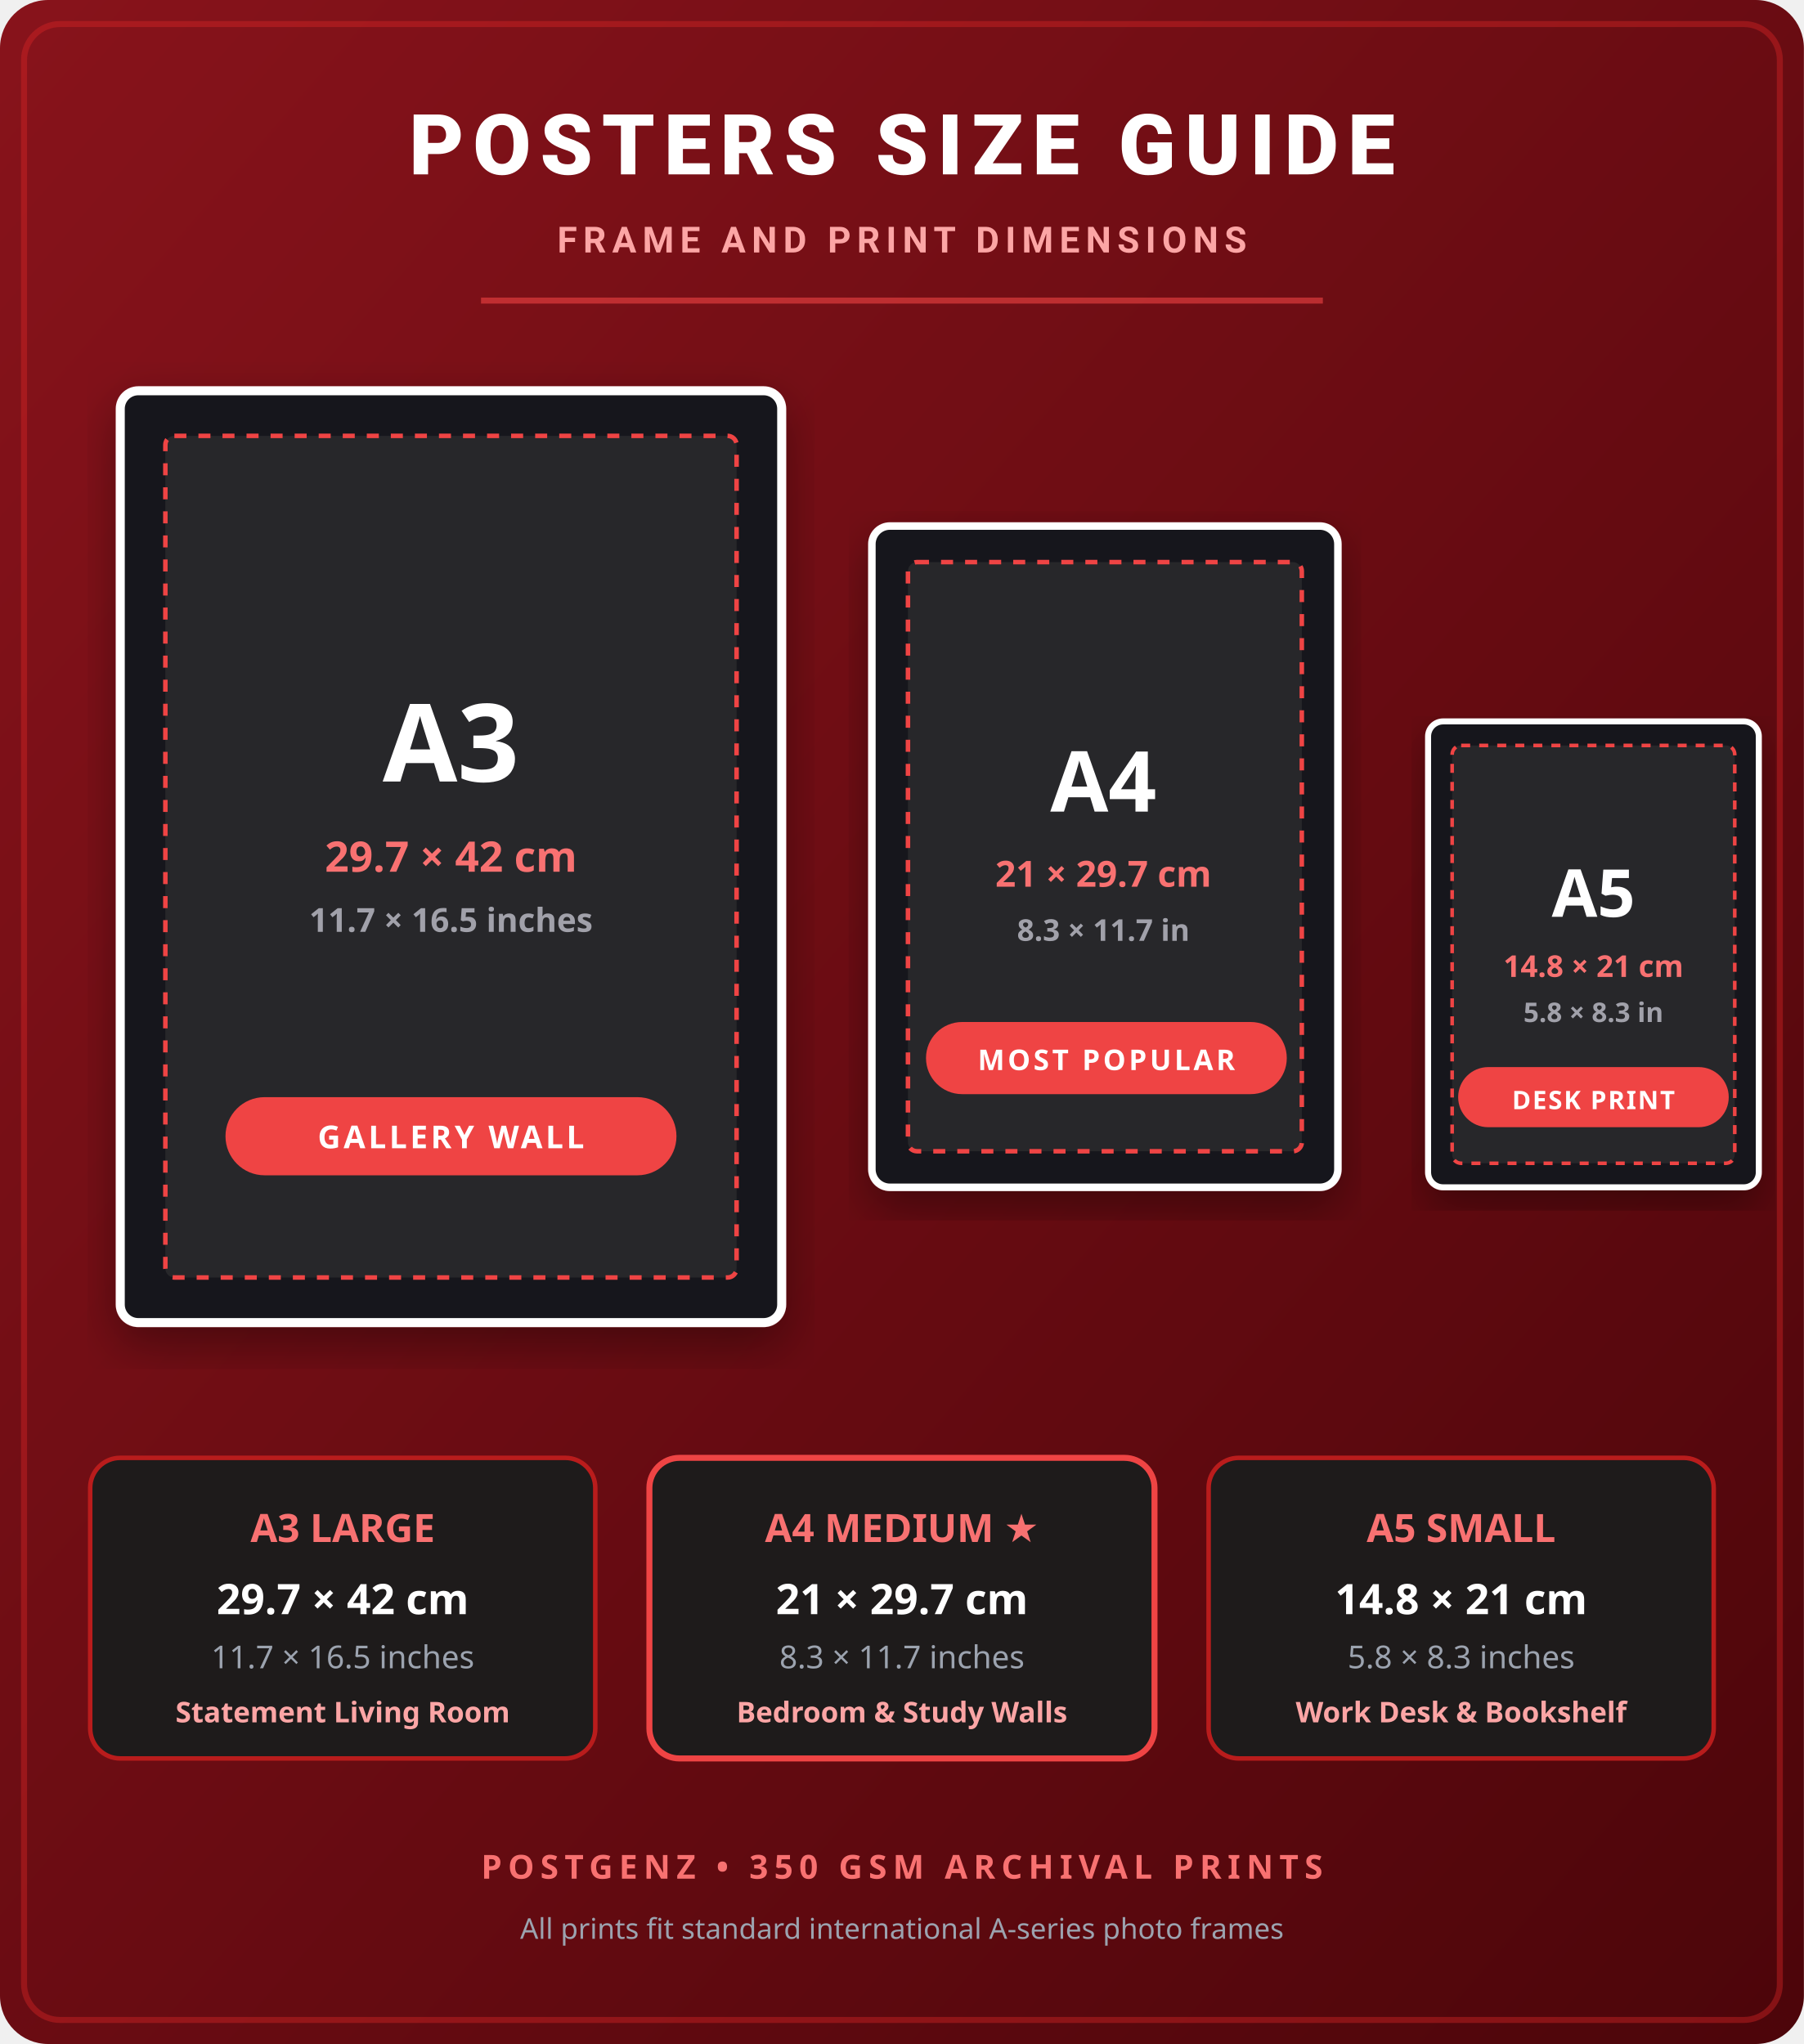
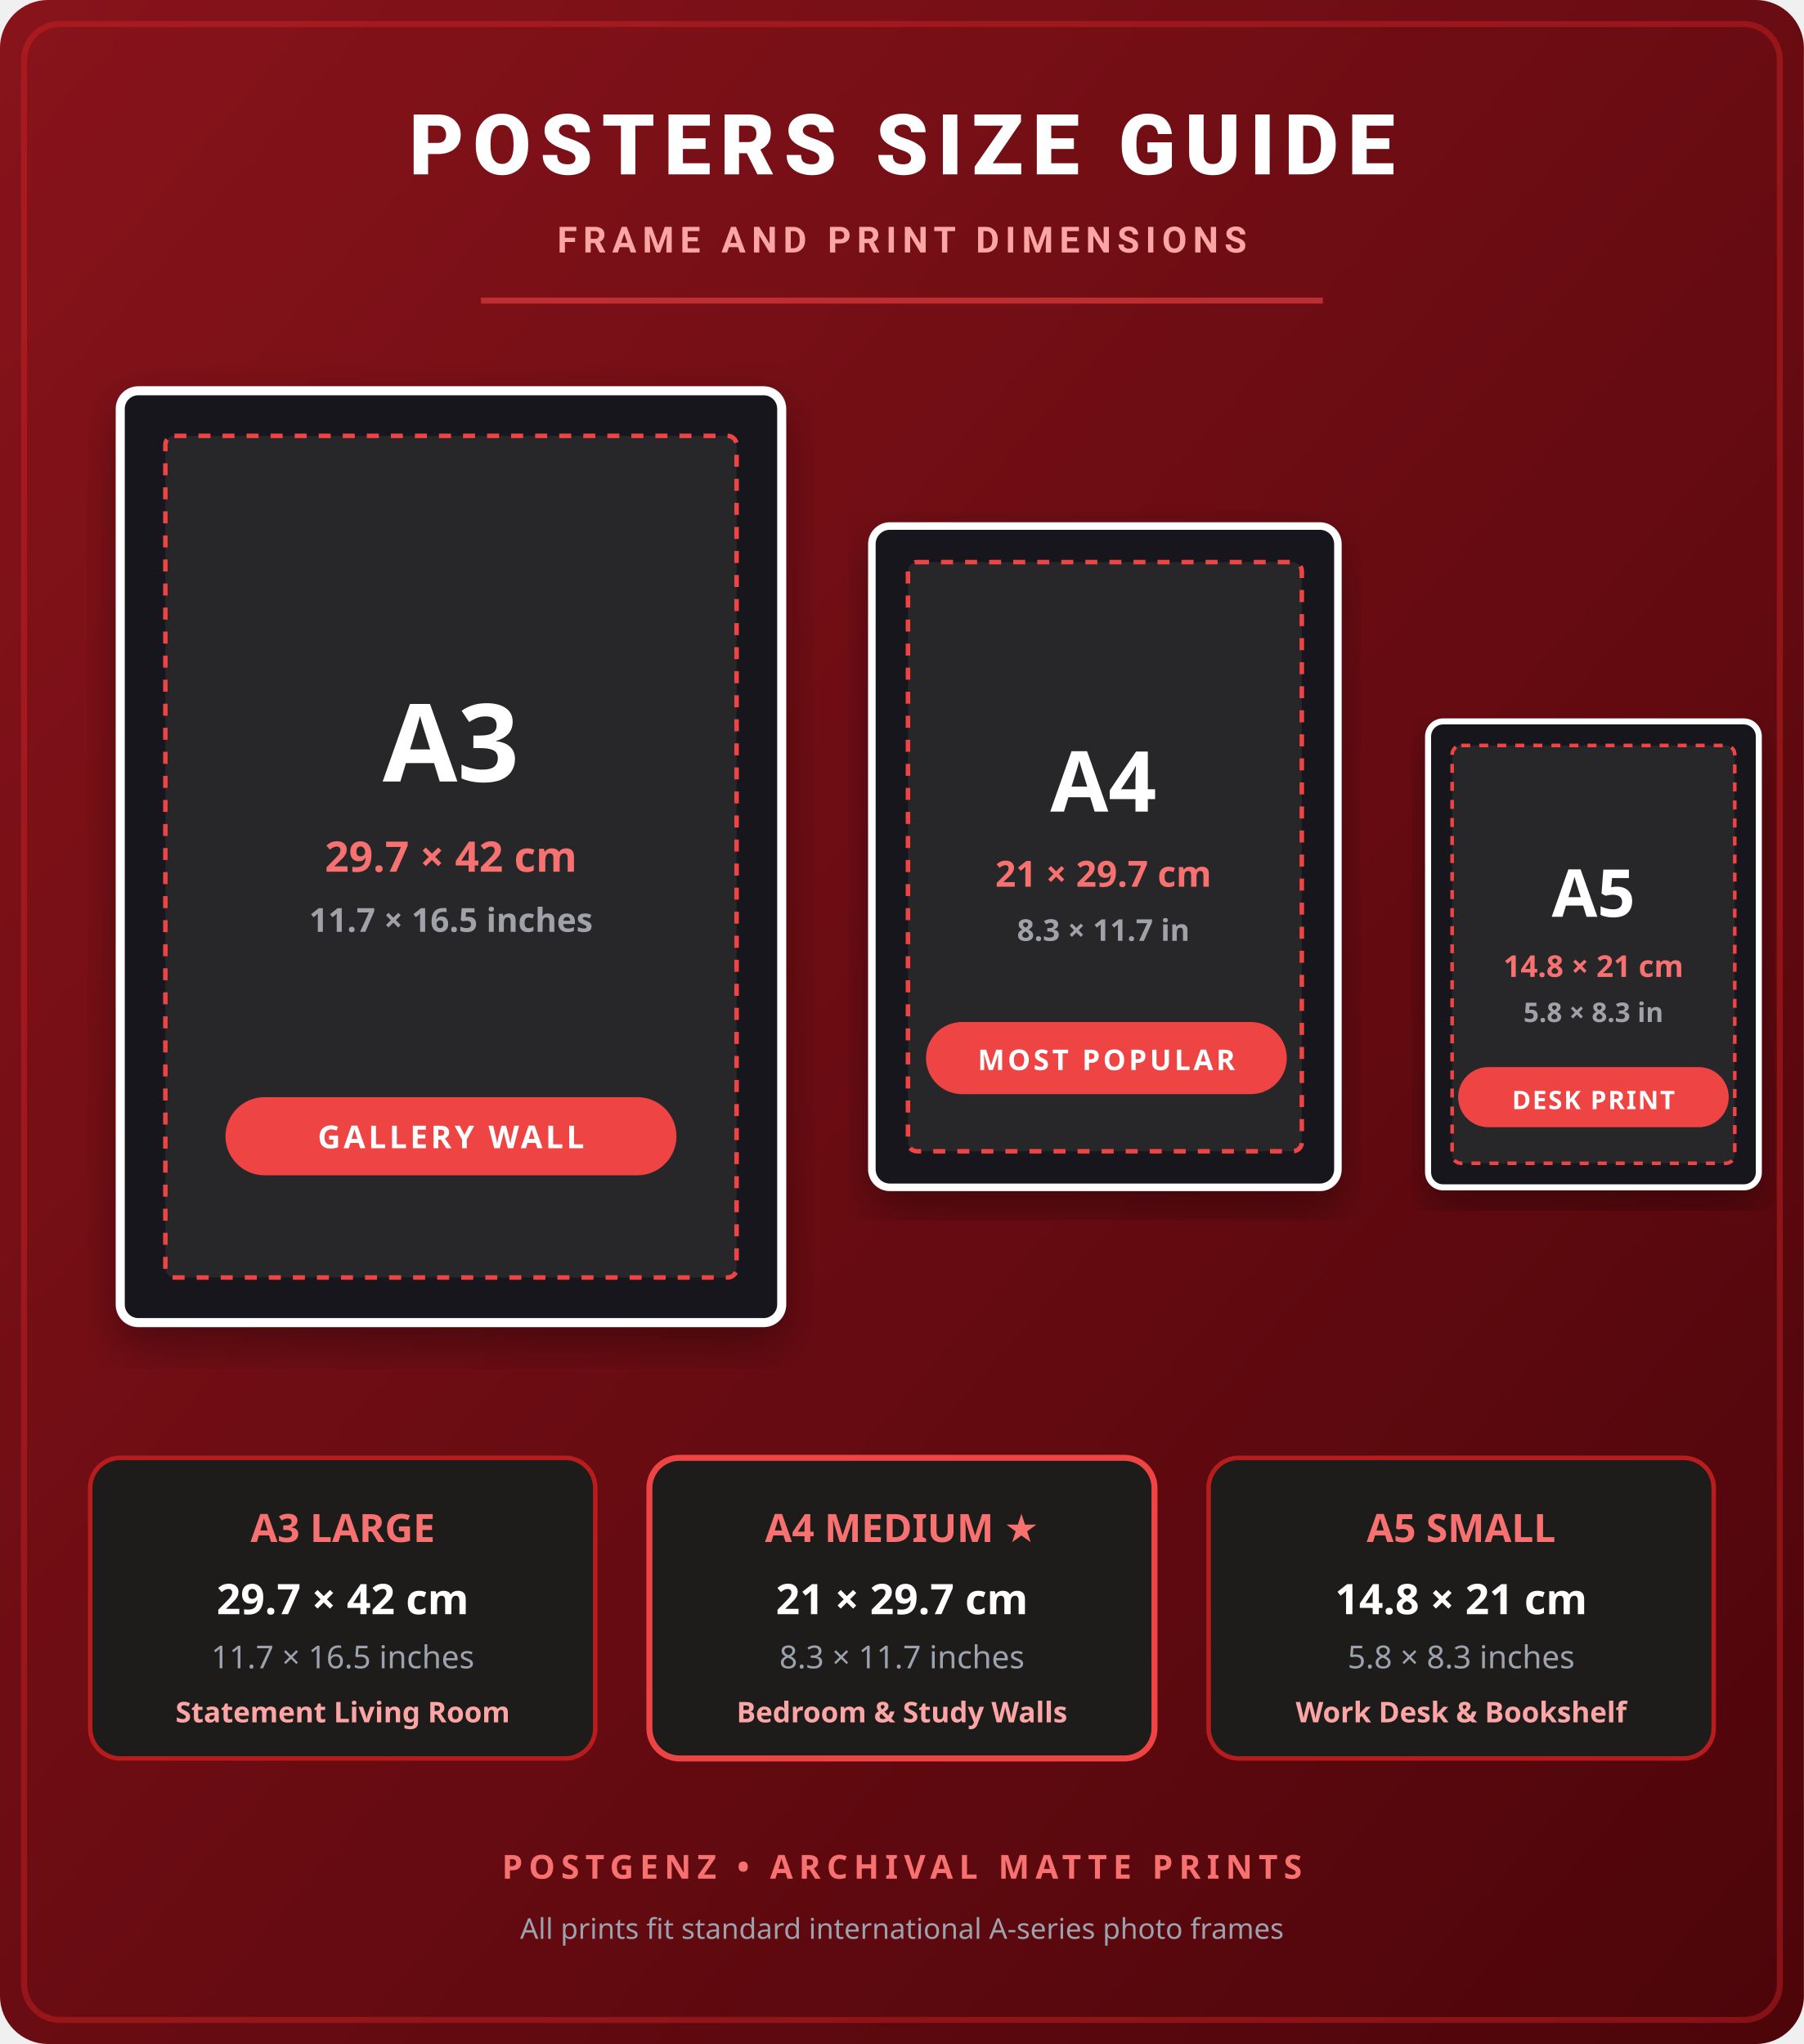
<svg xmlns="http://www.w3.org/2000/svg" viewBox="0 0 600 680" width="100%" height="100%">
  <defs>
    <linearGradient id="bgGrad" x1="0%" y1="0%" x2="100%" y2="100%">
      <stop offset="0%" stop-color="#88131b" />
      <stop offset="100%" stop-color="#4c050a" />
    </linearGradient>
    <filter id="shadow" x="-5%" y="-5%" width="110%" height="110%">
      <feDropShadow dx="0" dy="6" stdDeviation="8" flood-color="#000" flood-opacity="0.35" />
    </filter>
  </defs>
  <rect width="600" height="680" rx="16" fill="url(#bgGrad)" />
  <rect x="8" y="8" width="584" height="664" rx="12" fill="none" stroke="#dc2626" stroke-width="2" stroke-opacity="0.4" />
  <text x="300" y="58" fill="#ffffff" font-family="-apple-system, BlinkMacSystemFont, 'Segoe UI', Roboto, sans-serif" font-size="28" font-weight="900" letter-spacing="3" text-anchor="middle">
    POSTERS SIZE GUIDE
  </text>
  <text x="300" y="84" fill="#fca5a5" font-family="-apple-system, BlinkMacSystemFont, 'Segoe UI', Roboto, sans-serif" font-size="12" font-weight="700" letter-spacing="2" text-anchor="middle">
    FRAME AND PRINT DIMENSIONS
  </text>
  <line x1="160" y1="100" x2="440" y2="100" stroke="#ef4444" stroke-width="2" stroke-opacity="0.6" />
  <g transform="translate(40, 130)">
    <g transform="translate(0, 0)">
      <rect x="0" y="0" width="220" height="310" rx="6" fill="#18181b" stroke="#ffffff" stroke-width="3" filter="url(#shadow)" />
      <rect x="15" y="15" width="190" height="280" rx="3" fill="#27272a" stroke="#ef4444" stroke-width="1.5" stroke-dasharray="4,4" />
      <text x="110" y="130" fill="#ffffff" font-family="sans-serif" font-size="36" font-weight="900" text-anchor="middle">A3</text>
      <text x="110" y="160" fill="#f87171" font-family="sans-serif" font-size="14" font-weight="800" text-anchor="middle">29.7 × 42 cm</text>
      <text x="110" y="180" fill="#a1a1aa" font-family="sans-serif" font-size="11" font-weight="600" text-anchor="middle">11.7 × 16.5 inches</text>
      <rect x="35" y="235" width="150" height="26" rx="13" fill="#ef4444" />
      <text x="110" y="252" fill="#ffffff" font-family="sans-serif" font-size="10.5" font-weight="800" letter-spacing="1" text-anchor="middle">GALLERY WALL</text>
    </g>
    <g transform="translate(250, 45)">
      <rect x="0" y="0" width="155" height="220" rx="6" fill="#18181b" stroke="#ffffff" stroke-width="2.5" filter="url(#shadow)" />
      <rect x="12" y="12" width="131" height="196" rx="3" fill="#27272a" stroke="#ef4444" stroke-width="1.5" stroke-dasharray="4,4" />
      <text x="77" y="95" fill="#ffffff" font-family="sans-serif" font-size="28" font-weight="900" text-anchor="middle">A4</text>
      <text x="77" y="120" fill="#f87171" font-family="sans-serif" font-size="12" font-weight="800" text-anchor="middle">21 × 29.7 cm</text>
      <text x="77" y="138" fill="#a1a1aa" font-family="sans-serif" font-size="10" font-weight="600" text-anchor="middle">8.3 × 11.7 in</text>
      <rect x="18" y="165" width="120" height="24" rx="12" fill="#ef4444" />
      <text x="78" y="181" fill="#ffffff" font-family="sans-serif" font-size="9.5" font-weight="800" letter-spacing="1" text-anchor="middle">MOST POPULAR</text>
    </g>
    <g transform="translate(435, 110)">
      <rect x="0" y="0" width="110" height="155" rx="5" fill="#18181b" stroke="#ffffff" stroke-width="2" filter="url(#shadow)" />
      <rect x="8" y="8" width="94" height="139" rx="3" fill="#27272a" stroke="#ef4444" stroke-width="1.2" stroke-dasharray="3,3" />
      <text x="55" y="65" fill="#ffffff" font-family="sans-serif" font-size="22" font-weight="900" text-anchor="middle">A5</text>
      <text x="55" y="85" fill="#f87171" font-family="sans-serif" font-size="10" font-weight="800" text-anchor="middle">14.8 × 21 cm</text>
      <text x="55" y="100" fill="#a1a1aa" font-family="sans-serif" font-size="9" font-weight="600" text-anchor="middle">5.8 × 8.3 in</text>
      <rect x="10" y="115" width="90" height="20" rx="10" fill="#ef4444" />
      <text x="55" y="129" fill="#ffffff" font-family="sans-serif" font-size="8.5" font-weight="800" letter-spacing="0.5" text-anchor="middle">DESK PRINT</text>
    </g>
  </g>
  <g transform="translate(30, 485)">
    <rect x="0" y="0" width="168" height="100" rx="10" fill="#1e1b1b" stroke="#b91c1c" stroke-width="1.5" />
    <text x="84" y="28" fill="#f87171" font-family="sans-serif" font-size="13" font-weight="900" text-anchor="middle">A3 LARGE</text>
    <text x="84" y="52" fill="#ffffff" font-family="sans-serif" font-size="14" font-weight="800" text-anchor="middle">29.7 × 42 cm</text>
    <text x="84" y="70" fill="#9ca3af" font-family="sans-serif" font-size="10.5" text-anchor="middle">11.7 × 16.5 inches</text>
    <text x="84" y="88" fill="#fca5a5" font-family="sans-serif" font-size="9.5" font-weight="700" text-anchor="middle">Statement Living Room</text>
    <rect x="186" y="0" width="168" height="100" rx="10" fill="#1e1b1b" stroke="#ef4444" stroke-width="2" />
    <text x="270" y="28" fill="#f87171" font-family="sans-serif" font-size="13" font-weight="900" text-anchor="middle">A4 MEDIUM ★</text>
    <text x="270" y="52" fill="#ffffff" font-family="sans-serif" font-size="14" font-weight="800" text-anchor="middle">21 × 29.7 cm</text>
    <text x="270" y="70" fill="#9ca3af" font-family="sans-serif" font-size="10.5" text-anchor="middle">8.3 × 11.7 inches</text>
    <text x="270" y="88" fill="#fca5a5" font-family="sans-serif" font-size="9.5" font-weight="700" text-anchor="middle">Bedroom &amp; Study Walls</text>
    <rect x="372" y="0" width="168" height="100" rx="10" fill="#1e1b1b" stroke="#b91c1c" stroke-width="1.5" />
    <text x="456" y="28" fill="#f87171" font-family="sans-serif" font-size="13" font-weight="900" text-anchor="middle">A5 SMALL</text>
    <text x="456" y="52" fill="#ffffff" font-family="sans-serif" font-size="14" font-weight="800" text-anchor="middle">14.8 × 21 cm</text>
    <text x="456" y="70" fill="#9ca3af" font-family="sans-serif" font-size="10.5" text-anchor="middle">5.8 × 8.3 inches</text>
    <text x="456" y="88" fill="#fca5a5" font-family="sans-serif" font-size="9.5" font-weight="700" text-anchor="middle">Work Desk &amp; Bookshelf</text>
  </g>
  <text x="300" y="625" fill="#f87171" font-family="sans-serif" font-size="11" font-weight="800" letter-spacing="2" text-anchor="middle">
-     POSTGENZ • 350 GSM ARCHIVAL PRINTS
+     POSTGENZ • ARCHIVAL MATTE PRINTS
  </text>
  <text x="300" y="645" fill="#9ca3af" font-family="sans-serif" font-size="9.5" font-weight="500" text-anchor="middle">
    All prints fit standard international A-series photo frames
  </text>
</svg>
